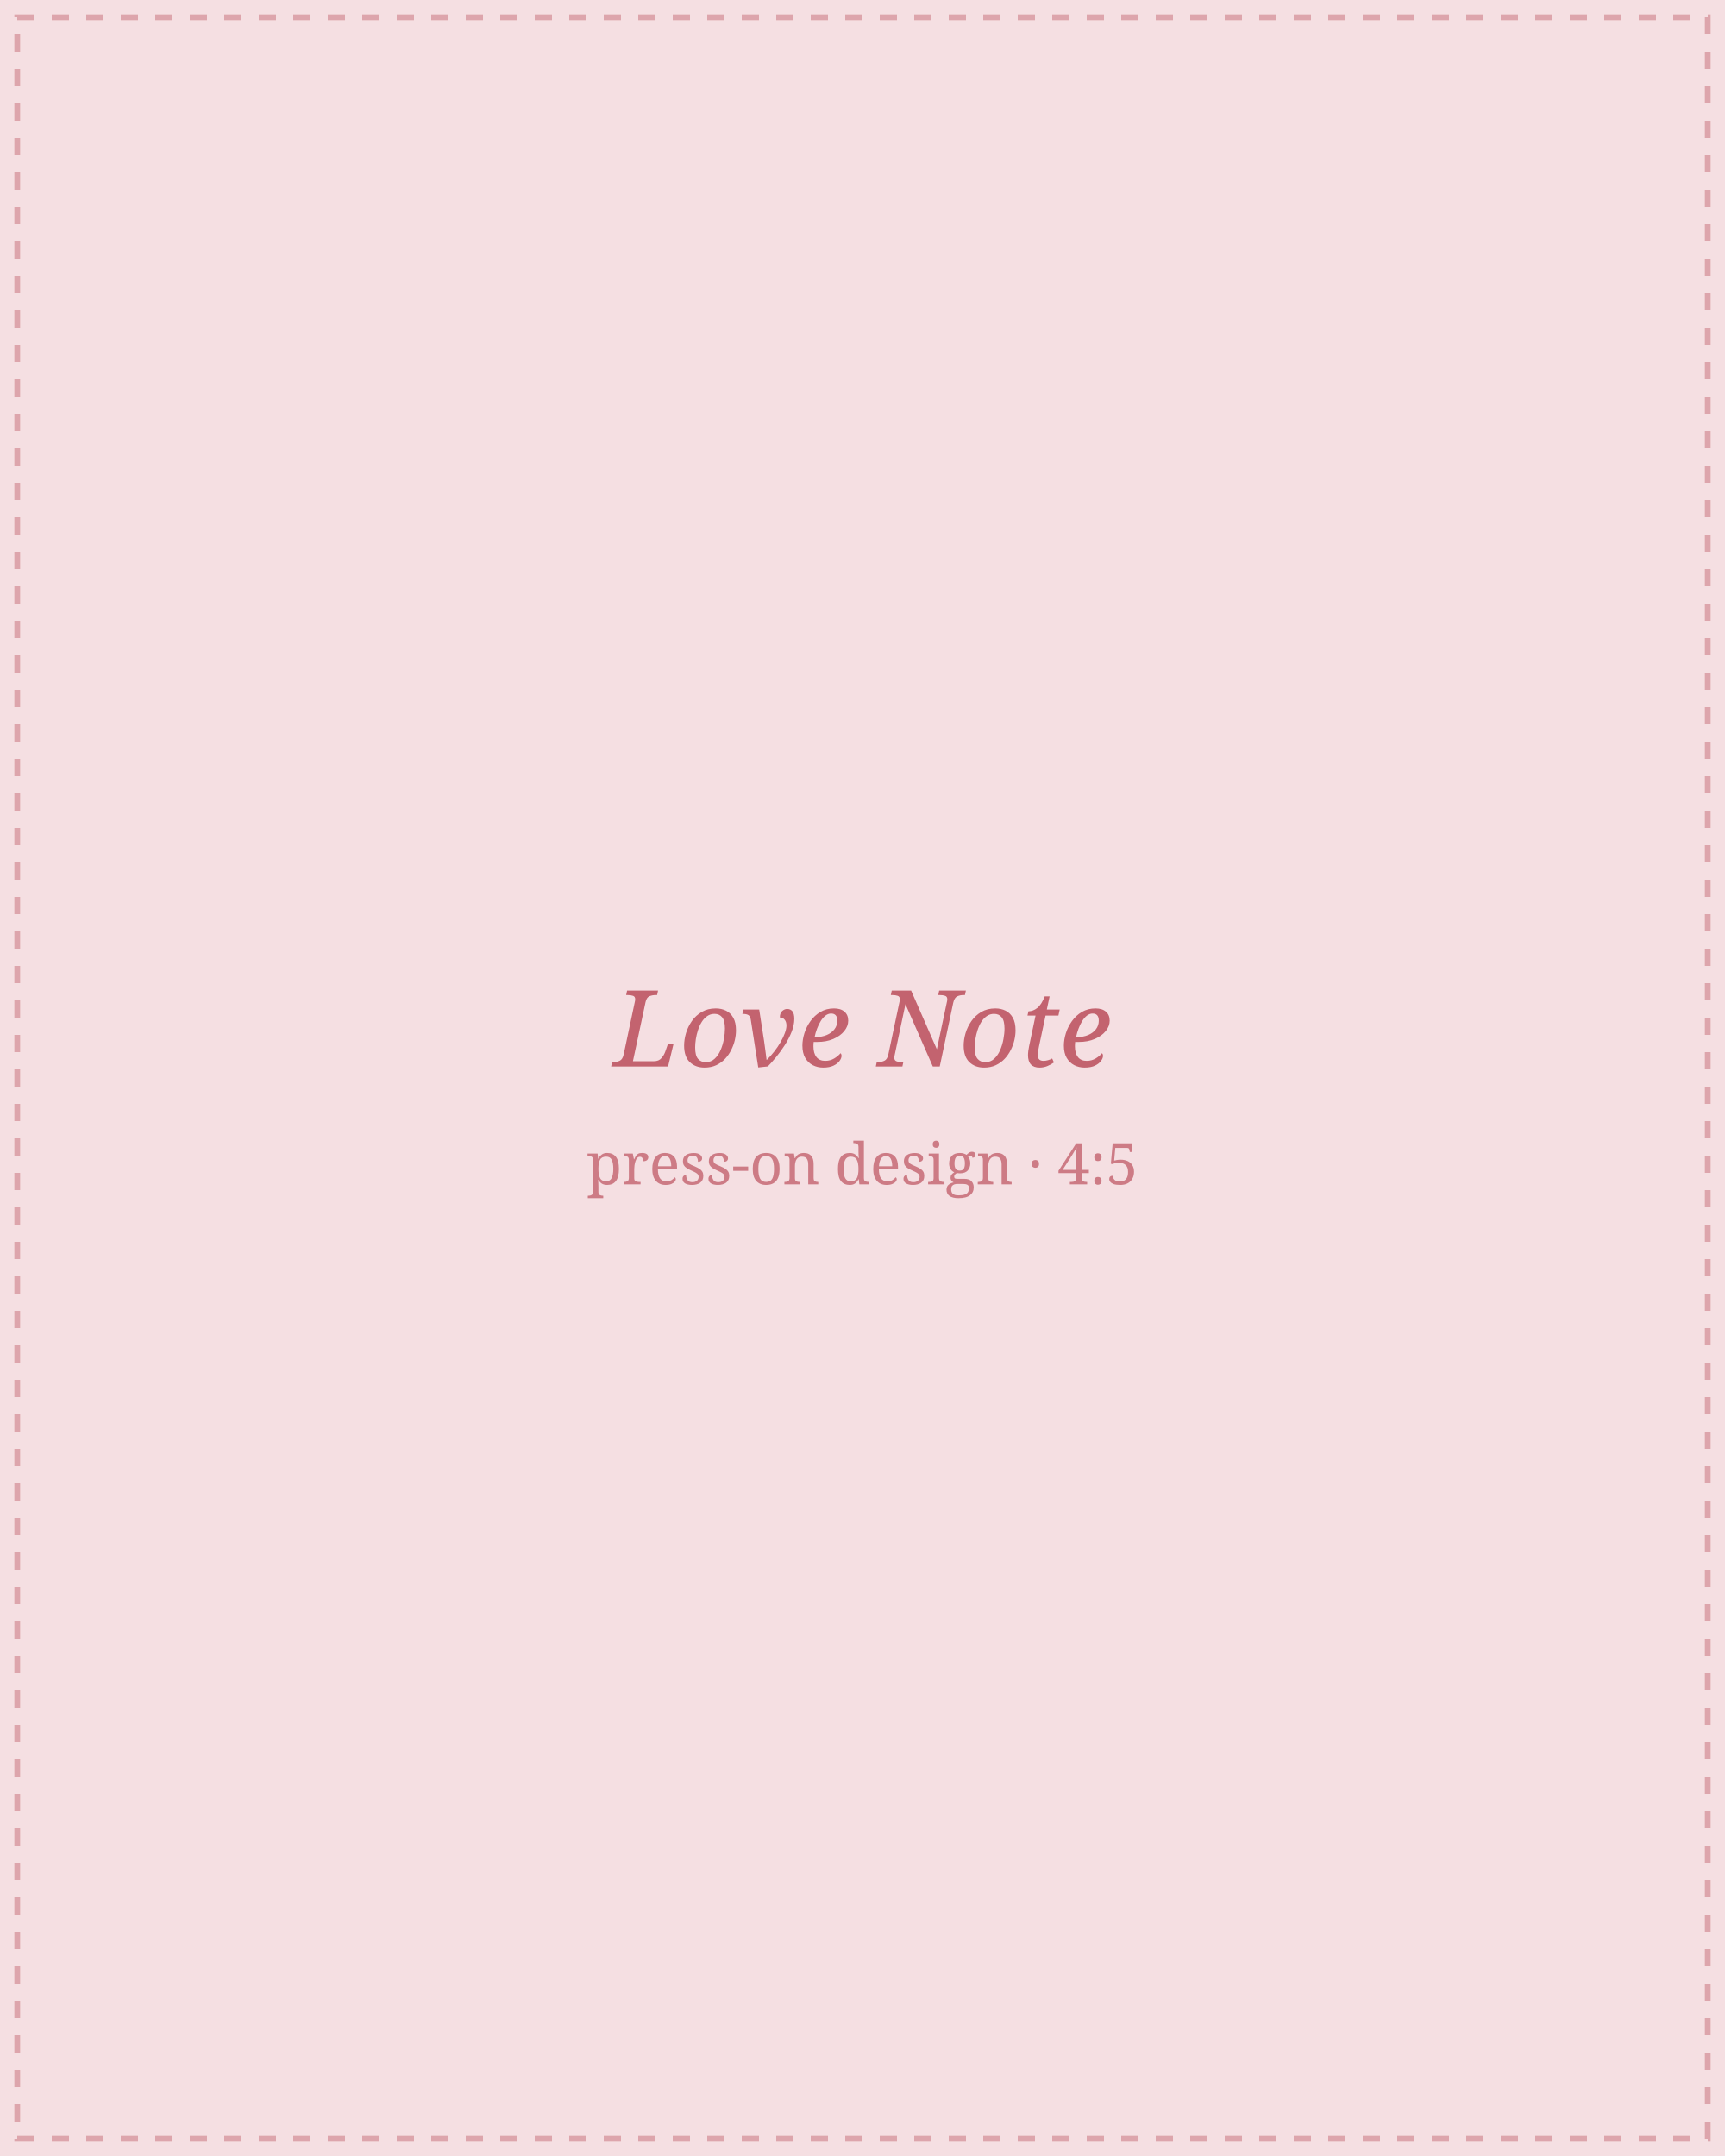
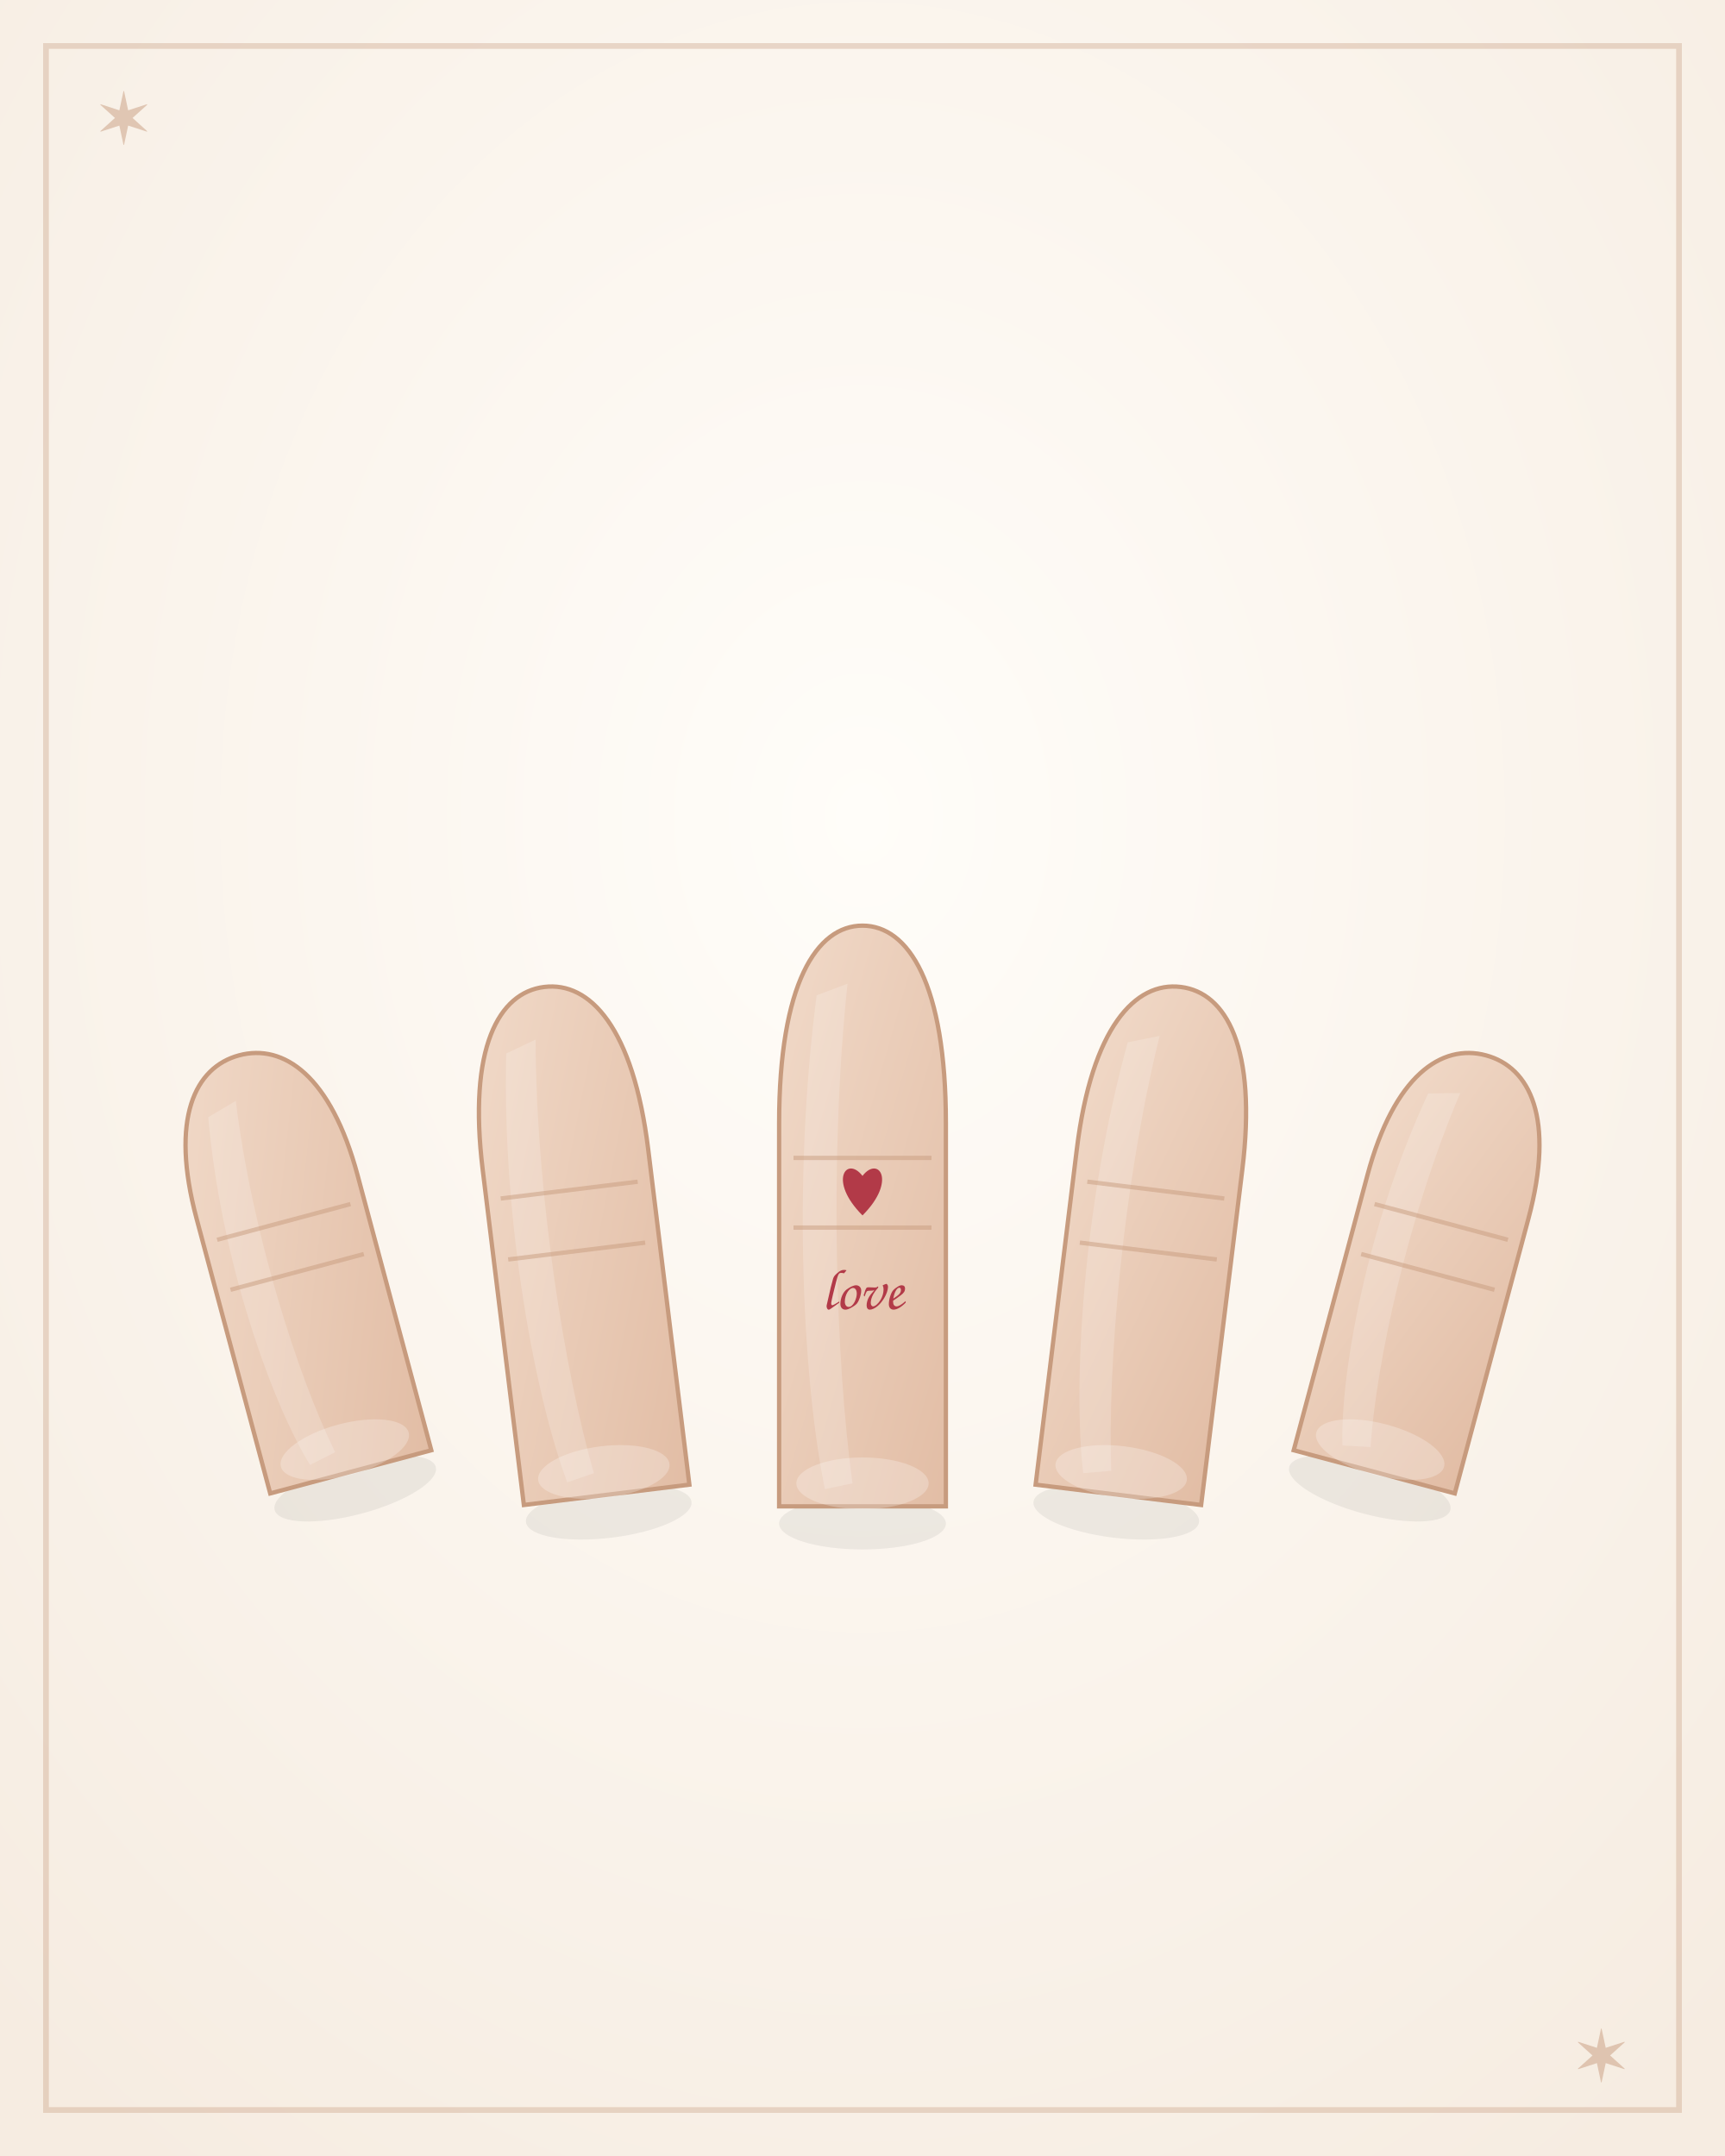
- <svg xmlns="http://www.w3.org/2000/svg" viewBox="0 0 600 750" preserveAspectRatio="xMidYMid slice" role="img" aria-label="Love Note placeholder">
-   <rect width="600" height="750" fill="#f5dfe2" />
-   <rect x="6" y="6" width="588" height="738" fill="none" stroke="#b23a48" stroke-opacity="0.35" stroke-width="2" stroke-dasharray="6 6" />
-   <g fill="#b23a48" fill-opacity="0.75" font-family="Georgia, serif" text-anchor="middle">
-     <text x="300" y="371" font-size="37" font-style="italic">Love Note</text>
-     <text x="300" y="412" font-size="20" fill-opacity="0.6">press-on design · 4:5</text>
+ <svg xmlns="http://www.w3.org/2000/svg" viewBox="0 0 600 750" role="img" aria-label="Press-on nail design">
+   <defs>
+     <linearGradient id="stamp08g" x1="0" y1="0" x2="1" y2="1">
+       <stop offset="0%" stop-color="#f1dac9" />
+       <stop offset="100%" stop-color="#e2bda5" />
+     </linearGradient>
+     <radialGradient id="stamp08gbg" cx="50%" cy="38%" r="75%">
+       <stop offset="0%" stop-color="#fffdf9" />
+       <stop offset="100%" stop-color="#f6ece1" />
+     </radialGradient>
+   </defs>
+   <rect width="600" height="750" fill="url(#stamp08gbg)" />
+   <rect x="16" y="16" width="568" height="718" fill="none" stroke="#c79b7e" stroke-opacity="0.35" stroke-width="2" />
+   <text x="34" y="50" font-family="Georgia,serif" font-size="26" fill="#c79b7e" opacity="0.5">✶</text>
+   <text x="566" y="724" text-anchor="end" font-family="Georgia,serif" font-size="26" fill="#c79b7e" opacity="0.5">✶</text>
+   <g transform="translate(122 512) rotate(-15)">
+     <ellipse cx="0" cy="6" rx="29" ry="9" fill="#000" opacity="0.06" />
+     <path d="M -29 0 L -29 -99 C -29 -135 -15.95 -150 0 -150 C 15.95 -150 29 -135 29 -99 L 29 0 Z" fill="url(#stamp08g)" stroke="#c79b7e" stroke-width="1.5" />
+     <ellipse cx="0" cy="-8" rx="23" ry="9" fill="#ffffff" opacity="0.25" />
+     <path d="M -15.95 -132 C -24.65 -82.5 -20.3 -30 -13.05 -6 L -3.48 -8 C -9.28 -37.5 -11.6 -90 -5.22 -135 Z" fill="#ffffff" opacity="0.18" />
+     <path d="M -24 -90 H 24" stroke="#c79b7e" stroke-width="1.5" opacity="0.5" />
+     <path d="M -24 -72 H 24" stroke="#c79b7e" stroke-width="1.5" opacity="0.5" />
+   </g>
+   <g transform="translate(211 520) rotate(-7)">
+     <ellipse cx="0" cy="6" rx="29" ry="9" fill="#000" opacity="0.06" />
+     <path d="M -29 0 L -29 -117.48 C -29 -160.2 -15.95 -178 0 -178 C 15.95 -178 29 -160.2 29 -117.48 L 29 0 Z" fill="url(#stamp08g)" stroke="#c79b7e" stroke-width="1.5" />
+     <ellipse cx="0" cy="-8" rx="23" ry="9" fill="#ffffff" opacity="0.25" />
+     <path d="M -15.95 -156.64 C -24.65 -97.9 -20.3 -35.6 -13.05 -6 L -3.48 -8 C -9.28 -44.5 -11.6 -106.8 -5.22 -160.2 Z" fill="#ffffff" opacity="0.18" />
+     <path d="M -24 -106.8 H 24" stroke="#c79b7e" stroke-width="1.5" opacity="0.5" />
+     <path d="M -24 -85.44 H 24" stroke="#c79b7e" stroke-width="1.5" opacity="0.5" />
+   </g>
+   <g transform="translate(300 524) rotate(0)">
+     <ellipse cx="0" cy="6" rx="29" ry="9" fill="#000" opacity="0.06" />
+     <path d="M -29 0 L -29 -133.32 C -29 -181.8 -15.95 -202 0 -202 C 15.95 -202 29 -181.8 29 -133.32 L 29 0 Z" fill="url(#stamp08g)" stroke="#c79b7e" stroke-width="1.5" />
+     <ellipse cx="0" cy="-8" rx="23" ry="9" fill="#ffffff" opacity="0.25" />
+     <path d="M -15.95 -177.76 C -24.65 -111.1 -20.3 -40.4 -13.05 -6 L -3.48 -8 C -9.28 -50.5 -11.6 -121.2 -5.22 -181.8 Z" fill="#ffffff" opacity="0.18" />
+     <path d="M -24 -121.2 H 24" stroke="#c79b7e" stroke-width="1.5" opacity="0.5" />
+     <path d="M -24 -96.96 H 24" stroke="#c79b7e" stroke-width="1.5" opacity="0.5" />
+     <path d="M 0 -101.2 C -12.1 -113.3 -5.5 -122.1 0 -114.95 C 5.5 -122.1 12.1 -113.3 0 -101.2 Z" fill="#b23a48" />
+     <text x="0" y="-68.68" text-anchor="middle" font-family="'Brush Script MT',cursive" font-style="italic" font-size="20" fill="#b23a48">love</text>
+   </g>
+   <g transform="translate(389 520) rotate(7)">
+     <ellipse cx="0" cy="6" rx="29" ry="9" fill="#000" opacity="0.06" />
+     <path d="M -29 0 L -29 -117.48 C -29 -160.2 -15.95 -178 0 -178 C 15.95 -178 29 -160.2 29 -117.48 L 29 0 Z" fill="url(#stamp08g)" stroke="#c79b7e" stroke-width="1.5" />
+     <ellipse cx="0" cy="-8" rx="23" ry="9" fill="#ffffff" opacity="0.25" />
+     <path d="M -15.95 -156.64 C -24.65 -97.9 -20.3 -35.6 -13.05 -6 L -3.48 -8 C -9.28 -44.5 -11.6 -106.8 -5.22 -160.2 Z" fill="#ffffff" opacity="0.18" />
+     <path d="M -24 -106.8 H 24" stroke="#c79b7e" stroke-width="1.5" opacity="0.5" />
+     <path d="M -24 -85.44 H 24" stroke="#c79b7e" stroke-width="1.5" opacity="0.5" />
+   </g>
+   <g transform="translate(478 512) rotate(15)">
+     <ellipse cx="0" cy="6" rx="29" ry="9" fill="#000" opacity="0.06" />
+     <path d="M -29 0 L -29 -99 C -29 -135 -15.95 -150 0 -150 C 15.95 -150 29 -135 29 -99 L 29 0 Z" fill="url(#stamp08g)" stroke="#c79b7e" stroke-width="1.5" />
+     <ellipse cx="0" cy="-8" rx="23" ry="9" fill="#ffffff" opacity="0.25" />
+     <path d="M -15.95 -132 C -24.65 -82.5 -20.3 -30 -13.05 -6 L -3.48 -8 C -9.28 -37.5 -11.6 -90 -5.22 -135 Z" fill="#ffffff" opacity="0.18" />
+     <path d="M -24 -90 H 24" stroke="#c79b7e" stroke-width="1.5" opacity="0.5" />
+     <path d="M -24 -72 H 24" stroke="#c79b7e" stroke-width="1.5" opacity="0.5" />
  </g>
</svg>
